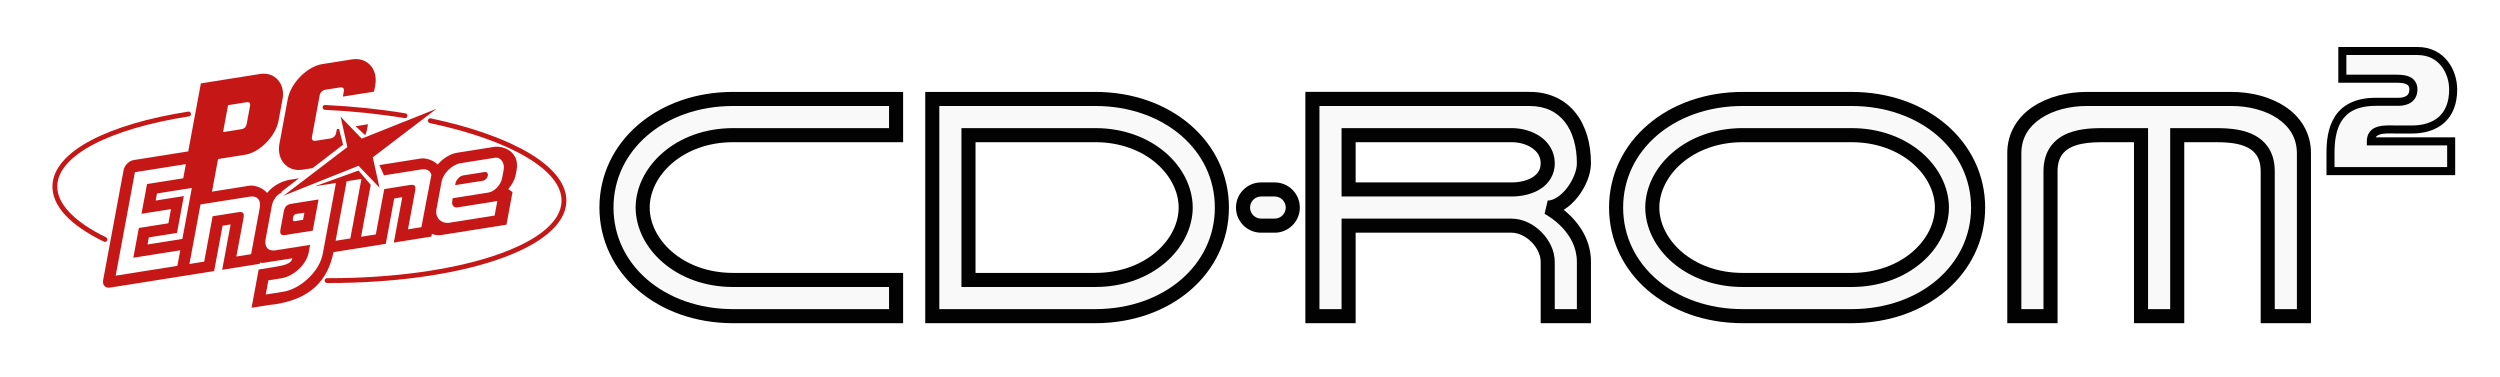
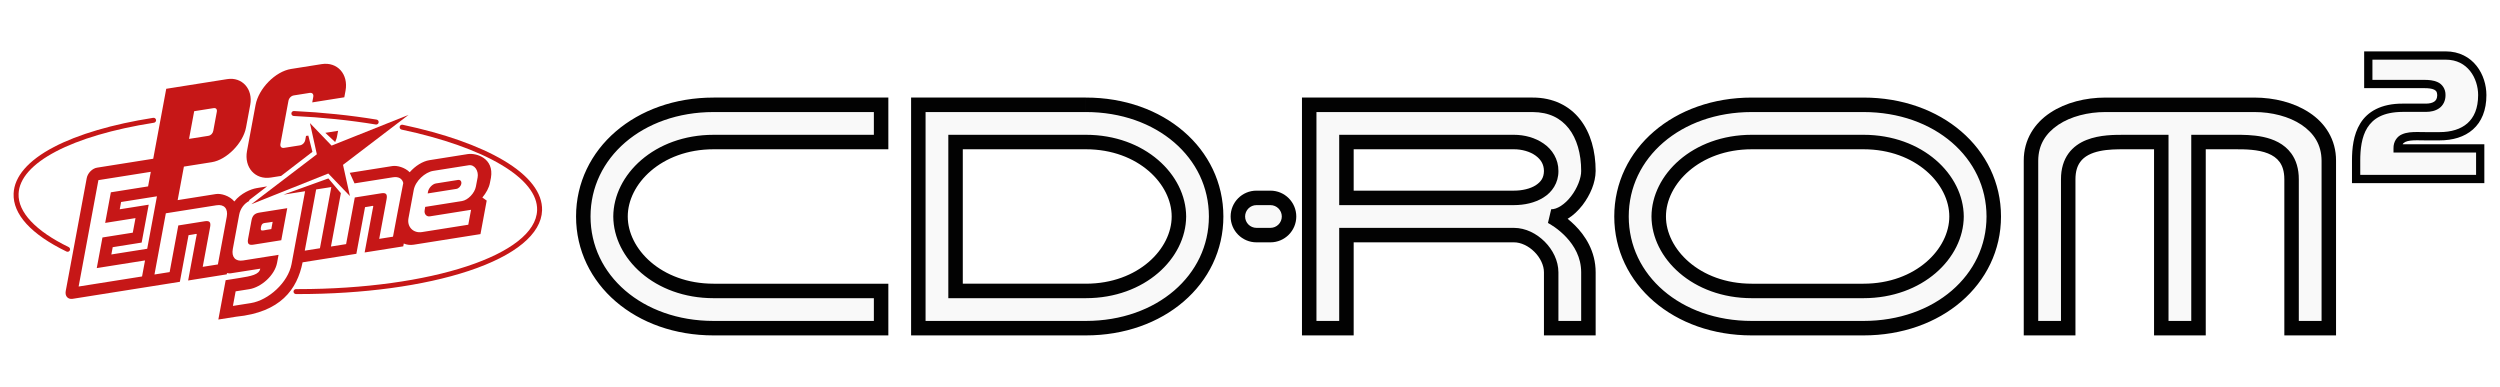
- <svg xmlns="http://www.w3.org/2000/svg" version="1.2" baseProfile="tiny" id="Layer_1" x="0px" y="0px" width="545px" height="82px" viewBox="14.968 80.666 545 82" xml:space="preserve">
-   <g>
-     <g>
-       <path fill="#C61717" d="M37.843,133.394c-0.077,0-0.156-0.018-0.229-0.053c-7.506-3.644-11.381-7.89-11.208-12.282    c0.142-3.616,3.092-7.03,8.534-9.874c5.162-2.697,12.444-4.838,21.058-6.19c0.288-0.046,0.557,0.15,0.602,0.438    c0.045,0.286-0.151,0.557-0.438,0.602c-17.449,2.74-28.447,8.514-28.703,15.067c-0.153,3.886,3.616,7.896,10.615,11.294    c0.262,0.127,0.371,0.439,0.244,0.703C38.226,133.284,38.039,133.394,37.843,133.394z" />
+ <svg xmlns="http://www.w3.org/2000/svg" version="1.2" id="Layer_1" x="0px" y="0px" width="530" height="82" viewBox="14.968 80.666 530 82" xml:space="preserve">
+   <defs id="defs87" />
+   <g id="g937" transform="translate(-8.550748,0.6490291)">
+     <g id="g26">
+       <g id="g4">
+         <path id="path2" d="m 37.843,133.394 c -0.077,0 -0.156,-0.018 -0.229,-0.053 -7.506,-3.644 -11.381,-7.89 -11.208,-12.282 0.142,-3.616 3.092,-7.03 8.534,-9.874 5.162,-2.697 12.444,-4.838 21.058,-6.19 0.288,-0.046 0.557,0.15 0.602,0.438 0.045,0.286 -0.151,0.557 -0.438,0.602 -17.449,2.74 -28.447,8.514 -28.703,15.067 -0.153,3.886 3.616,7.896 10.615,11.294 0.262,0.127 0.371,0.439 0.244,0.703 -0.092,0.185 -0.279,0.295 -0.475,0.295 z" style="fill:#c61717" />
+       </g>
+       <g id="g8">
+         <path id="path6" d="m 103.273,106.418 c -0.029,0 -0.058,-0.002 -0.086,-0.007 -5.544,-0.91 -11.397,-1.518 -17.396,-1.804 -0.291,-0.015 -0.515,-0.261 -0.5,-0.552 0.014,-0.29 0.265,-0.512 0.55,-0.5 6.04,0.289 11.933,0.9 17.518,1.817 0.286,0.047 0.481,0.318 0.433,0.604 -0.043,0.259 -0.266,0.442 -0.519,0.442 z" style="fill:#c61717" />
+       </g>
+       <g id="g12">
+         <path id="path10" d="m 86.708,142.36 c -0.147,0 -0.293,0 -0.441,-0.001 -0.291,-0.001 -0.525,-0.237 -0.524,-0.527 0.001,-0.29 0.235,-0.524 0.525,-0.524 0.001,0 0.001,0 0.002,0 0.145,0 0.292,0 0.438,0 28.163,0 50.385,-7.319 50.678,-16.729 0.103,-3.293 -2.541,-6.633 -7.65,-9.658 -5.085,-3.015 -12.375,-5.583 -21.079,-7.429 -0.284,-0.062 -0.465,-0.34 -0.406,-0.624 0.06,-0.284 0.34,-0.465 0.624,-0.405 8.814,1.868 16.213,4.48 21.397,7.553 5.458,3.234 8.281,6.897 8.166,10.597 -0.156,5.003 -5.683,9.564 -15.563,12.841 -9.552,3.166 -22.381,4.906 -36.167,4.906 z" style="fill:#c61717" />
+       </g>
+       <polygon id="polygon14" points="93.116,116.801 97.7,121.575 96.238,114.963 110.131,104.373 93.814,110.887 89.228,106.114 90.69,112.728 76.797,123.317 " style="fill:#c61717" />
+       <g id="g24">
+         <path id="path16" d="m 78.839,128.183 c 0.199,-0.979 0.563,-0.838 1.557,-0.996 l 0.926,-0.145 -0.289,1.542 -0.925,0.148 c -0.994,0.158 -1.432,0.424 -1.269,-0.549 z m -2.006,-1.413 -0.72,3.875 c -0.198,1.059 0.123,1.399 1.141,1.238 l 5.895,-0.936 1.264,-6.796 -5.895,0.935 c -1.02,0.161 -1.49,0.626 -1.685,1.684 z m 37.424,-6.117 -0.069,0.374 6.082,-0.964 c 0.48,-0.078 0.948,-0.563 1.045,-1.088 0.096,-0.524 -0.212,-0.887 -0.693,-0.811 l -1.562,0.246 -2.492,0.397 -0.631,0.099 c -0.73,0.117 -1.532,0.95 -1.68,1.747 z m -42.665,17.525 0.049,-0.271 c 0.209,0.016 0.49,0.097 0.734,0.06 l 6.32,-0.99 c -0.235,1.26 -1.9,1.575 -4.442,1.979 l -2.893,0.46 -1.551,8.34 3.8,-0.602 c 9.356,-0.924 12.916,-5.76 14.059,-11.524 l 11.401,-1.809 1.837,-9.887 0.927,-0.147 c 1.016,-0.161 0.866,-0.346 0.671,0.711 l -1.682,9.044 8.185,-1.298 0.112,-0.6 c 0.617,0.272 1.339,0.368 2.104,0.248 l 14.155,-2.244 1.32,-7.106 -0.917,-0.652 c 0.795,-0.941 1.415,-2.094 1.594,-3.061 l 0.223,-1.121 c 0.706,-4.19 -3.158,-5.304 -4.921,-5.023 l -8.123,1.289 c -1.438,0.229 -3.023,1.231 -4.176,2.56 -1.066,-1.056 -2.711,-1.466 -3.668,-1.314 l -9.043,1.435 1.012,2.237 8.156,-1.292 c 1.176,-0.188 1.962,0.282 2.177,1.213 -0.086,0.246 -2.177,11.379 -2.177,11.379 l -2.925,0.465 1.568,-8.428 c 0.194,-1.056 -0.125,-1.396 -1.141,-1.235 l -5.604,0.89 -1.839,9.886 -3.215,0.512 2.104,-11.318 -2.646,-3.122 -9.526,3.443 4.515,-0.717 0.073,-0.01 -2.871,15.446 c -0.73,3.923 -4.917,7.675 -8.63,8.266 l -3.8,0.602 0.576,-3.09 2.891,-0.458 c 2.541,-0.405 5.402,-2.947 5.896,-5.607 l 0.312,-1.674 -7.527,1.193 c -1.614,0.257 -2.49,-0.724 -2.173,-2.429 l 1.35,-7.262 c 0.239,-1.289 1.044,-2.36 2.121,-2.918 l 0.019,-0.193 3.776,-2.906 -2.206,0.37 c -1.173,0.186 -3.35,1.065 -4.733,2.83 -1.046,-1.247 -2.875,-1.736 -3.905,-1.573 l -8.113,1.289 1.322,-7.107 5.919,-0.938 c 3.151,-0.499 6.638,-4.043 7.257,-7.372 l 0.89,-4.788 c 0.62,-3.332 -1.723,-5.95 -4.874,-5.45 l -12.936,2.052 -2.757,14.829 -11.912,1.892 c -1.008,0.159 -1.989,1.154 -2.186,2.22 l -4.452,23.942 c -0.198,1.066 0.459,1.801 1.468,1.643 l 22.729,-3.607 1.839,-9.886 0.925,-0.147 c 1.019,-0.16 0.869,-0.343 0.671,0.713 l -1.681,9.043 z m -16.866,-5.421 -7.6,1.206 0.286,-1.543 6.138,-0.977 1.494,-8.032 -6.139,0.975 0.286,-1.545 7.6,-1.206 z m -0.46,2.472 -0.631,3.397 -13.447,2.134 4.191,-22.554 11.109,-1.763 -0.575,3.09 -7.893,1.254 -1.205,6.487 6.43,-1.02 -0.574,3.088 -6.431,1.02 -1.208,6.49 z m 15.446,0.849 -3.216,0.509 1.567,-8.427 c 0.197,-1.056 -0.123,-1.397 -1.141,-1.237 l -5.604,0.89 -1.836,9.887 -3.217,0.511 2.412,-12.976 0.075,-0.012 10.669,-1.691 c 1.614,-0.258 2.49,0.722 2.172,2.429 z m 20.901,-15.91 3.144,-0.498 -2.413,12.976 -3.215,0.51 2.41,-12.974 z m 19.503,6.115 1.116,-6.002 c 0.354,-1.899 2.394,-3.763 4.132,-4.039 l 7.52,-1.191 c 1.267,-0.202 2.147,1.213 1.889,2.599 l -0.369,1.931 c -0.259,1.386 -1.673,2.857 -2.939,3.058 l -7.806,1.24 -0.112,0.701 c -0.148,0.796 0.38,1.419 1.111,1.302 l 8.724,-1.389 -0.588,3.166 -9.842,1.56 c -1.739,0.274 -3.187,-1.036 -2.836,-2.936 z m -46.521,-16.821 1.091,-5.871 4.092,-0.647 c 0.537,-0.085 0.811,0.221 0.704,0.786 l -0.746,4.019 c -0.107,0.567 -0.513,0.979 -1.05,1.065 z" style="fill:#c61717" />
+         <g id="g22">
+           <path id="path18" d="m 89.753,112.208 -0.869,-3.44 -0.489,0.06 -0.158,0.848 c -0.109,0.589 -0.582,1.067 -1.138,1.157 l -3.362,0.532 c -0.555,0.089 -0.873,-0.267 -0.763,-0.854 l 1.694,-9.114 c 0.109,-0.586 0.582,-1.065 1.136,-1.153 l 3.364,-0.533 c 0.555,-0.088 0.872,0.267 0.762,0.853 l -0.216,1.16 6.797,-1.08 0.259,-1.389 c 0.651,-3.507 -1.733,-6.172 -5.052,-5.646 l -6.503,1.031 c -3.317,0.527 -6.868,4.135 -7.519,7.641 l -1.809,9.73 c -0.651,3.508 1.732,6.173 5.051,5.646 l 2.174,-0.343 z" style="fill:#c61717" />
+           <path id="path20" d="m 94.571,110.132 c 0.177,-0.477 0.3,-0.658 0.391,-1.146 l 0.231,-1.238 -2.705,0.43 z" style="fill:#c61717" />
+         </g>
+       </g>
    </g>
-     <g>
-       <path fill="#C61717" d="M103.273,106.418c-0.029,0-0.058-0.002-0.086-0.007c-5.544-0.91-11.397-1.518-17.396-1.804    c-0.291-0.015-0.515-0.261-0.5-0.552c0.014-0.29,0.265-0.512,0.55-0.5c6.04,0.289,11.933,0.9,17.518,1.817    c0.286,0.047,0.481,0.318,0.433,0.604C103.749,106.235,103.526,106.418,103.273,106.418z" />
-     </g>
-     <g>
-       <path fill="#C61717" d="M86.708,142.36c-0.147,0-0.293,0-0.441-0.001c-0.291-0.001-0.525-0.237-0.524-0.527    s0.235-0.524,0.525-0.524c0.001,0,0.001,0,0.002,0c0.145,0,0.292,0,0.438,0c28.163,0,50.385-7.319,50.678-16.729    c0.103-3.293-2.541-6.633-7.65-9.658c-5.085-3.015-12.375-5.583-21.079-7.429c-0.284-0.062-0.465-0.34-0.406-0.624    c0.06-0.284,0.34-0.465,0.624-0.405c8.814,1.868,16.213,4.48,21.397,7.553c5.458,3.234,8.281,6.897,8.166,10.597    c-0.156,5.003-5.683,9.564-15.563,12.841C113.323,140.62,100.494,142.36,86.708,142.36z" />
-     </g>
-     <polygon fill="#C61717" points="96.238,114.963 110.131,104.373 93.814,110.887 89.228,106.114 90.69,112.728 76.797,123.317    93.116,116.801 97.7,121.575  " />
-     <g>
-       <path fill="#C61717" d="M78.839,128.183c0.199-0.979,0.563-0.838,1.557-0.996l0.926-0.145l-0.289,1.542l-0.925,0.148    C79.114,128.89,78.676,129.156,78.839,128.183z M76.833,126.77l-0.72,3.875c-0.198,1.059,0.123,1.399,1.141,1.238l5.895-0.936    l1.264-6.796l-5.895,0.935C77.498,125.247,77.028,125.712,76.833,126.77z M114.257,120.653l-0.069,0.374l6.082-0.964    c0.48-0.078,0.948-0.563,1.045-1.088c0.096-0.524-0.212-0.887-0.693-0.811l-1.562,0.246l-2.492,0.397l-0.631,0.099    C115.207,119.023,114.405,119.856,114.257,120.653z M71.592,138.178l0.049-0.271c0.209,0.016,0.49,0.097,0.734,0.06l6.32-0.99    c-0.235,1.26-1.9,1.575-4.442,1.979l-2.893,0.46l-1.551,8.34l3.8-0.602c9.356-0.924,12.916-5.76,14.059-11.524l11.401-1.809    l1.837-9.887l0.927-0.147c1.016-0.161,0.866-0.346,0.671,0.711l-1.682,9.044l8.185-1.298l0.112-0.6    c0.617,0.272,1.339,0.368,2.104,0.248l14.155-2.244l1.32-7.106l-0.917-0.652c0.795-0.941,1.415-2.094,1.594-3.061l0.223-1.121    c0.706-4.19-3.158-5.304-4.921-5.023l-8.123,1.289c-1.438,0.229-3.023,1.231-4.176,2.56c-1.066-1.056-2.711-1.466-3.668-1.314    l-9.043,1.435l1.012,2.237l8.156-1.292c1.176-0.188,1.962,0.282,2.177,1.213c-0.086,0.246-2.177,11.379-2.177,11.379l-2.925,0.465    l1.568-8.428c0.194-1.056-0.125-1.396-1.141-1.235l-5.604,0.89l-1.839,9.886l-3.215,0.512l2.104-11.318l-2.646-3.122l-9.526,3.443    l4.515-0.717l0.073-0.01l-2.871,15.446c-0.73,3.923-4.917,7.675-8.63,8.266l-3.8,0.602l0.576-3.09l2.891-0.458    c2.541-0.405,5.402-2.947,5.896-5.607l0.312-1.674l-7.527,1.193c-1.614,0.257-2.49-0.724-2.173-2.429l1.35-7.262    c0.239-1.289,1.044-2.36,2.121-2.918l0.019-0.193l3.776-2.906l-2.206,0.37c-1.173,0.186-3.35,1.065-4.733,2.83    c-1.046-1.247-2.875-1.736-3.905-1.573l-8.113,1.289l1.322-7.107l5.919-0.938c3.151-0.499,6.638-4.043,7.257-7.372l0.89-4.788    c0.62-3.332-1.723-5.95-4.874-5.45l-12.936,2.052l-2.757,14.829l-11.912,1.892c-1.008,0.159-1.989,1.154-2.186,2.22l-4.452,23.942    c-0.198,1.066,0.459,1.801,1.468,1.643l22.729-3.607l1.839-9.886l0.925-0.147c1.019-0.16,0.869-0.343,0.671,0.713l-1.681,9.043    L71.592,138.178z M54.726,132.757l-7.6,1.206l0.286-1.543l6.138-0.977l1.494-8.032l-6.139,0.975l0.286-1.545l7.6-1.206    L54.726,132.757z M54.266,135.229l-0.631,3.397l-13.447,2.134l4.191-22.554l11.109-1.763l-0.575,3.09l-7.893,1.254l-1.205,6.487    l6.43-1.02l-0.574,3.088l-6.431,1.02l-1.208,6.49L54.266,135.229z M69.712,136.078l-3.216,0.509l1.567-8.427    c0.197-1.056-0.123-1.397-1.141-1.237l-5.604,0.89l-1.836,9.887l-3.217,0.511l2.412-12.976l0.075-0.012l10.669-1.691    c1.614-0.258,2.49,0.722,2.172,2.429L69.712,136.078z M90.613,120.168l3.144-0.498l-2.413,12.976l-3.215,0.51l2.41-12.974    L90.613,120.168z M110.116,126.283l1.116-6.002c0.354-1.899,2.394-3.763,4.132-4.039l7.52-1.191    c1.267-0.202,2.147,1.213,1.889,2.599l-0.369,1.931c-0.259,1.386-1.673,2.857-2.939,3.058l-7.806,1.24l-0.112,0.701    c-0.148,0.796,0.38,1.419,1.111,1.302l8.724-1.389l-0.588,3.166l-9.842,1.56C111.213,129.493,109.765,128.183,110.116,126.283z     M63.595,109.462l1.091-5.871l4.092-0.647c0.537-0.085,0.811,0.221,0.704,0.786l-0.746,4.019c-0.107,0.567-0.513,0.979-1.05,1.065    L63.595,109.462z" />
-       <g>
-         <path fill="#C61717" d="M89.753,112.208l-0.869-3.44l-0.489,0.06l-0.158,0.848c-0.109,0.589-0.582,1.067-1.138,1.157     l-3.362,0.532c-0.555,0.089-0.873-0.267-0.763-0.854l1.694-9.114c0.109-0.586,0.582-1.065,1.136-1.153l3.364-0.533     c0.555-0.088,0.872,0.267,0.762,0.853l-0.216,1.16l6.797-1.08l0.259-1.389c0.651-3.507-1.733-6.172-5.052-5.646l-6.503,1.031     c-3.317,0.527-6.868,4.135-7.519,7.641l-1.809,9.73c-0.651,3.508,1.732,6.173,5.051,5.646l2.174-0.343L89.753,112.208z" />
-         <path fill="#C61717" d="M94.571,110.132c0.177-0.477,0.3-0.658,0.391-1.146l0.231-1.238l-2.705,0.43L94.571,110.132z" />
+     <g id="g82">
+       <g id="g32">
+         <path id="path28" d="m 210.313,141.697 c 0,0 -22.097,0 -35.514,0 -11.838,0 -19.73,-7.958 -19.73,-15.784 0,-7.826 7.892,-15.784 19.73,-15.784 8.944,0 22.098,0 35.514,0 v -7.893 c 0,0 -22.097,0 -35.514,0 -15.784,0 -27.622,10.26 -27.622,23.677 0,13.416 11.838,23.676 27.622,23.676 17.888,0 35.514,0 35.514,0 z" style="fill:#f9f9f9" />
+         <path id="path30" d="m 210.313,151.123 c 0,0 -17.625,0 -35.514,0 v 0 c -8.224,0 -15.491,-2.674 -20.73,-7.178 v 0 c -5.239,-4.496 -8.432,-10.865 -8.426,-18.032 v 0 c -0.006,-7.168 3.187,-13.537 8.426,-18.033 v 0 c 5.24,-4.504 12.507,-7.179 20.73,-7.179 v 0 c 13.416,0 35.514,0 35.514,0 v 0 h 1.535 v 10.962 h -1.535 c -13.416,0 -26.57,0 -35.514,0 v 0 c -5.574,0.001 -10.14,1.869 -13.304,4.586 v 0 c -3.167,2.723 -4.896,6.275 -4.891,9.664 v 0 c -0.005,3.388 1.724,6.94 4.891,9.663 v 0 c 3.165,2.718 7.73,4.585 13.304,4.586 v 0 c 13.416,0 35.514,0 35.514,0 v 0 1.535 -1.535 h 1.535 v 10.961 z m -54.244,-40.916 c -4.625,3.988 -7.352,9.457 -7.358,15.706 v 0 c 0.006,6.249 2.733,11.718 7.358,15.706 v 0 c 4.626,3.979 11.169,6.435 18.729,6.435 v 0 c 14.75,0 29.32,0 33.98,0 v 0 -4.822 c -5.235,0 -22.685,0 -33.98,0 v 0 c -12.514,-0.001 -21.219,-8.433 -21.264,-17.318 v 0 c 0.045,-8.886 8.75,-17.317 21.264,-17.318 v 0 c 8.603,0 21.1,0 33.98,0 v 0 -4.823 c -5.235,-10e-4 -22.685,-10e-4 -33.98,-10e-4 v 0 c -7.56,-0.001 -14.103,2.457 -18.729,6.435 z" style="fill:#020202" />
+       </g>
+       <g id="g42">
+         <g id="g36">
+           <path id="path34" d="m 418.575,102.236 h -23.676 c -15.785,0 -27.622,10.26 -27.622,23.677 0,13.416 11.837,23.676 27.622,23.676 h 23.676 c 15.784,0 27.621,-10.26 27.621,-23.676 0,-13.417 -11.837,-23.677 -27.621,-23.677 z m 0,39.461 h -23.676 c -11.838,0 -19.73,-7.958 -19.73,-15.784 0,-7.826 7.893,-15.784 19.73,-15.784 h 23.676 c 11.838,0 19.729,7.958 19.729,15.784 0,7.826 -7.891,15.784 -19.729,15.784 z" style="fill:#f9f9f9" />
+         </g>
+         <g id="g40">
+           <path id="path38" d="m 394.899,151.123 c -8.224,0 -15.492,-2.673 -20.729,-7.178 v 0 c -5.241,-4.496 -8.433,-10.865 -8.427,-18.032 v 0 c -0.006,-7.168 3.186,-13.537 8.427,-18.033 v 0 c 5.237,-4.504 12.506,-7.178 20.729,-7.178 v 0 h 23.676 v 1.534 1.535 h -23.676 c -7.563,0 -14.104,2.457 -18.73,6.435 v 0 c -4.625,3.989 -7.352,9.457 -7.357,15.707 v 0 c 0.006,6.249 2.732,11.718 7.357,15.706 v 0 c 4.626,3.979 11.168,6.436 18.73,6.436 v 0 h 23.676 c 7.56,0 14.104,-2.457 18.729,-6.436 v 0 c 4.625,-3.988 7.353,-9.457 7.358,-15.706 v 0 c -0.006,-6.25 -2.733,-11.718 -7.358,-15.707 v 0 c -4.626,-3.978 -11.17,-6.435 -18.729,-6.435 v 0 -1.535 -1.534 c 8.223,0 15.491,2.674 20.73,7.178 v 0 c 5.239,4.496 8.431,10.865 8.426,18.033 v 0 c 0.005,7.167 -3.187,13.536 -8.426,18.032 v 0 c -5.239,4.505 -12.508,7.178 -20.73,7.178 v 0 z m 0,-7.892 c -12.514,-0.001 -21.221,-8.434 -21.266,-17.318 v 0 c 0.045,-8.886 8.752,-17.317 21.266,-17.319 v 0 h 23.676 c 12.514,0.002 21.219,8.434 21.264,17.319 v 0 c -0.045,8.885 -8.75,17.317 -21.264,17.318 v 0 -1.535 -1.534 c 5.573,-0.001 10.14,-1.868 13.303,-4.586 v 0 c 3.168,-2.722 4.897,-6.275 4.893,-9.663 v 0 c 0.005,-3.389 -1.725,-6.941 -4.893,-9.664 v 0 c -3.163,-2.717 -7.729,-4.585 -13.303,-4.586 v 0 h -23.676 c -5.575,0.001 -10.141,1.869 -13.305,4.586 v 0 c -3.167,2.723 -4.896,6.275 -4.892,9.664 v 0 c -0.005,3.388 1.725,6.941 4.892,9.663 v 0 c 3.164,2.718 7.729,4.585 13.305,4.586 v 0 h 23.676 v 1.534 1.535 z" style="fill:#020202" />
+         </g>
+       </g>
+       <g id="g52">
+         <g id="g46">
+           <path id="path44" d="m 253.72,102.236 c -17.889,0 -35.515,0 -35.515,0 v 47.353 c 0,0 22.098,0 35.515,0 15.784,0 27.621,-10.26 27.621,-23.676 0,-13.417 -11.837,-23.677 -27.621,-23.677 z m 0,39.461 c -7.26,0 -15.947,0 -27.622,0 v -31.568 c 8.769,0 18.894,0 27.622,0 11.838,0 19.729,7.958 19.729,15.784 0,7.826 -7.891,15.784 -19.729,15.784 z" style="fill:#f9f9f9" />
+         </g>
+         <g id="g50">
+           <path id="path48" d="m 230.931,151.123 c -7.202,0 -12.713,0 -12.725,0 v 0 h -1.535 v -50.422 h 1.535 c 0.01,0 4.406,0 11.048,0 v 0 c 6.642,0 15.521,0 24.464,0 v 0 1.536 1.534 c -8.944,-0.001 -17.822,-0.001 -24.464,0 v 0 c -4.315,-0.001 -7.683,-0.001 -9.515,-0.001 v 0 44.283 c 2.124,0.001 6.262,0.001 11.192,0.001 v 0 c 7.201,-0.001 16.08,-0.001 22.788,0 v 0 c 7.561,-0.001 14.104,-2.457 18.73,-6.436 v 0 c 4.626,-3.988 7.353,-9.457 7.357,-15.706 v 0 c -0.004,-6.249 -2.73,-11.718 -7.357,-15.706 v 0 c -4.625,-3.979 -11.169,-6.436 -18.73,-6.437 v 0 -1.533 -1.535 c 8.224,-10e-4 15.493,2.674 20.729,7.178 v 0 c 5.242,4.496 8.434,10.865 8.428,18.033 v 0 c 0.006,7.167 -3.186,13.536 -8.428,18.032 v 0 c -5.237,4.504 -12.506,7.178 -20.729,7.178 v 0 c -6.708,10e-4 -15.587,10e-4 -22.788,10e-4 z m -4.833,-7.892 h -1.535 v -34.637 h 1.535 c 8.769,0 18.894,0 27.621,0 v 0 c 12.516,0.001 21.22,8.433 21.265,17.318 v 0 c -0.045,8.886 -8.749,17.317 -21.265,17.318 v 0 -1.534 -1.535 c 5.574,-0.001 10.142,-1.868 13.304,-4.586 v 0 c 3.167,-2.723 4.896,-6.275 4.892,-9.663 v 0 c 0.004,-3.389 -1.725,-6.941 -4.892,-9.664 v 0 c -3.163,-2.717 -7.73,-4.585 -13.304,-4.586 v 0 c -8.222,0 -17.686,0 -26.087,0 v 0 28.499 c 10.908,0 19.148,0 26.087,0 v 0 1.535 1.534 c -7.261,0.001 -15.946,0.001 -27.621,0.001 z" style="fill:#020202" />
+         </g>
+       </g>
+       <g id="g62">
+         <g id="g56">
+           <path id="path54" d="m 352.369,125.913 c 3.946,0 7.893,-5.7 7.893,-9.646 0,-7.892 -3.946,-14.03 -11.839,-14.03 -7.891,0 -47.352,0 -47.352,0 v 47.353 h 7.893 v -19.73 c 11.838,0 31.568,0 35.514,0 3.946,0 7.892,3.947 7.892,7.893 0,3.946 0,11.838 0,11.838 h 7.893 c 0,0 0,-3.945 0,-11.838 0,-7.893 -7.894,-11.84 -7.894,-11.84 z m -7.891,-3.946 c -7.892,0 -35.514,0 -35.514,0 v -11.838 c 0,0 27.622,0 35.514,0 3.945,0 7.892,2.192 7.892,6.138 -10e-4,3.946 -3.947,5.7 -7.892,5.7 z" style="fill:#f9f9f9" />
+         </g>
+         <g id="g60">
+           <path id="path58" d="m 350.836,151.123 v -1.534 c -0.002,0 -0.002,-7.893 0,-11.838 v 0 c 0.01,-1.452 -0.768,-3.1 -2.018,-4.341 v 0 c -1.241,-1.249 -2.889,-2.028 -4.341,-2.018 v 0 c -3.779,0 -22.044,0 -33.979,0 v 0 19.73 H 299.536 V 100.7 h 1.535 c 0.021,0 9.865,0 20.717,0 v 0 c 10.851,0 22.689,0 26.635,0 v 0 c 4.344,-0.02 7.854,1.758 10.089,4.646 v 0 c 2.245,2.88 3.281,6.725 3.284,10.92 v 0 c -0.021,2.476 -1.142,5.081 -2.786,7.24 v 0 c -0.887,1.135 -1.942,2.173 -3.152,2.898 v 0 c 0.491,0.396 1.016,0.854 1.544,1.382 v 0 c 2.143,2.137 4.395,5.479 4.395,9.964 v 0 c 0,7.893 0,11.838 0,11.838 v 0 1.534 h -10.961 z m 7.891,-3.068 c 0,-1.819 0,-5.253 0.001,-10.304 v 0 c -0.001,-3.198 -1.487,-5.653 -3.162,-7.448 v 0 c -1.666,-1.781 -3.488,-2.812 -3.829,-2.989 v 0 c -0.046,-0.024 -0.053,-0.028 -0.053,-0.028 v 0 l 0.686,-1.373 -0.686,1.373 0.686,-2.907 c 1.202,0.042 2.908,-1.025 4.211,-2.745 v 0 c 1.314,-1.678 2.168,-3.895 2.147,-5.366 v 0 c 0.002,-3.696 -0.934,-6.866 -2.635,-9.028 v 0 c -1.71,-2.154 -4.12,-3.447 -7.67,-3.468 v 0 c -6.96,0 -38.471,0 -45.816,0 v 0 44.284 h 4.822 v -19.73 h 1.535 c 11.838,0 31.567,0 35.514,0 v 0 c 2.493,0.011 4.792,1.206 6.511,2.915 v 0 c 1.711,1.719 2.904,4.019 2.915,6.512 v 0 c 0,2.864 0,7.808 0,10.304 v 0 h 4.823 z m -34.965,-24.553 c -7.893,0 -14.783,0 -14.798,0 v 0 h -1.535 v -14.908 h 1.535 c 0.015,0 6.905,0 14.798,0 v 0 c 7.892,0 16.77,0 20.716,0 v 0 c 2.255,0.005 4.506,0.608 6.309,1.87 v 0 c 1.799,1.238 3.134,3.295 3.117,5.803 v 0 c 0.028,2.512 -1.362,4.521 -3.182,5.629 v 0 c -1.822,1.138 -4.047,1.6 -6.244,1.606 v 0 -1.535 -1.534 c 1.748,0.005 3.471,-0.409 4.608,-1.135 v 0 c 1.14,-0.755 1.724,-1.597 1.75,-3.031 v 0 c -0.017,-1.438 -0.655,-2.449 -1.815,-3.293 v 0 c -1.158,-0.823 -2.852,-1.315 -4.543,-1.311 v 0 c -3.946,0 -12.824,0 -20.716,0 v 0 c -5.657,0 -10.8,0 -13.264,0 v 0 8.77 c 2.464,0 7.606,0 13.264,0 v 0 c 7.892,0 16.77,0 20.716,0 v 0 1.534 1.535 c -3.947,0 -12.825,0 -20.716,0 z" style="fill:#020202" />
+         </g>
+       </g>
+       <g id="g68">
+         <path id="path64" d="m 289.892,129.858 c -2.18,0 -3.946,-1.767 -3.946,-3.945 0,-2.178 1.767,-3.946 3.946,-3.946 h 2.959 c 2.18,0 3.946,1.768 3.946,3.946 0,2.178 -1.767,3.945 -3.946,3.945 z" style="fill:#f9f9f9" />
+         <path id="path66" d="m 289.891,131.393 v -1.534 -1.534 l 2.96,-10e-4 c 1.331,-0.001 2.409,-1.079 2.411,-2.41 v 0 c -0.002,-1.332 -1.08,-2.41 -2.411,-2.412 v 0 l -2.96,0.001 c -1.331,0.001 -2.408,1.079 -2.411,2.411 v 0 c 0.003,1.331 1.08,2.409 2.411,2.41 v 0 1.535 1.534 c -3.027,0 -5.479,-2.452 -5.479,-5.479 v 0 c 0,-3.027 2.452,-5.48 5.479,-5.48 v 0 h 2.96 c 3.027,0 5.479,2.453 5.48,5.48 v 0 c -0.001,3.027 -2.453,5.479 -5.48,5.479 v 0 z" style="fill:#020202" />
+       </g>
+       <g id="g74">
+         <path id="path70" d="m 481.712,110.129 v 39.46 h 7.892 v -39.46 h 7.893 c 3.945,0 11.837,0 11.837,7.892 0,7.893 0,31.568 0,31.568 h 7.893 v -35.514 c 0,-7.893 -7.893,-11.839 -15.784,-11.839 -3.945,0 -27.622,0 -31.568,0 -7.893,0 -15.784,3.946 -15.784,11.839 0,7.892 0,23.676 0,35.514 h 7.892 c 0,0 0,-23.676 0,-31.568 0,-7.892 7.893,-7.892 11.839,-7.892 z" style="fill:#f9f9f9" />
+         <path id="path72" d="m 507.798,151.123 v -1.534 c 0,0 0,-23.676 0,-31.568 v 0 c -0.004,-1.723 -0.413,-2.84 -1.003,-3.664 v 0 c -0.594,-0.82 -1.429,-1.397 -2.471,-1.816 v 0 c -2.078,-0.843 -4.871,-0.887 -6.828,-0.876 v 0 l -6.358,-0.001 v 39.46 h -10.961 v -39.459 h -6.358 c -1.473,-0.003 -3.402,0.007 -5.16,0.382 v 0 c -1.775,0.376 -3.263,1.088 -4.139,2.311 v 0 c -0.591,0.824 -0.999,1.941 -1.005,3.664 v 0 c 0,7.893 0,31.568 0,31.568 v 0 1.534 h -10.961 v -1.534 c 0,-11.838 0,-27.622 0,-35.514 v 0 c -0.02,-4.483 2.326,-7.994 5.616,-10.157 v 0 c 3.291,-2.185 7.504,-3.211 11.703,-3.216 v 0 c 3.945,-0.001 27.623,-0.001 31.568,0 v 0 c 4.198,0.005 8.41,1.031 11.702,3.216 v 0 c 3.29,2.163 5.637,5.674 5.616,10.157 v 0 37.048 h -10.961 z m 7.893,-3.068 v -33.979 c -0.022,-3.41 -1.621,-5.817 -4.25,-7.603 v 0 c -2.628,-1.761 -6.308,-2.706 -10,-2.702 v 0 c -3.947,0 -27.623,0 -31.568,0 v 0 c -3.694,-0.004 -7.374,0.941 -10.001,2.702 v 0 c -2.63,1.785 -4.229,4.192 -4.249,7.603 v 0 c 0,7.554 0,22.345 0,33.979 v 0 h 4.823 c -0.002,-5.372 -0.002,-23.355 0,-30.034 v 0 c -0.006,-2.224 0.572,-4.065 1.584,-5.46 v 0 c 1.011,-1.399 2.395,-2.302 3.82,-2.87 v 0 c 2.855,-1.129 5.981,-1.086 7.968,-1.096 v 0 h 7.892 v 1.534 -1.534 h 1.535 v 39.46 h 4.822 v -39.46 h 9.429 c 1.484,0.001 3.624,-0.009 5.797,0.448 v 0 c 2.155,0.457 4.46,1.411 5.989,3.518 v 0 c 1.013,1.395 1.591,3.236 1.585,5.46 v 0 c 0,6.679 0,24.662 0,30.034 v 0 z" style="fill:#020202" />
+       </g>
+       <g id="g80">
+         <path id="path76" d="m 537.763,108.902 c 0,0 -0.946,0 2.937,0 5.259,0 9.062,-2.685 9.062,-8.726 0,-3.883 -2.46,-8.39 -7.766,-8.39 -3.884,0 -12.514,0 -16.397,0 v 6.04 c 0,0 8.014,0 11.896,0 1.696,0 3.598,0.281 3.598,2.35 0,1.958 -1.512,2.685 -3.262,2.685 h -4.916 c -8.827,0 -9.896,6.299 -9.896,11.219 v 3.884 h 26.305 v -6.479 H 531.82 c -0.002,-3.02 3.354,-2.583 5.943,-2.583 z" style="fill:#f9f9f9" />
+         <path id="path78" d="m 522.139,118.84 v -4.76 c 0.005,-2.52 0.255,-5.478 1.772,-7.919 v 0 c 1.514,-2.459 4.391,-4.201 9,-4.176 v 0 h 4.918 c 0.758,0.003 1.399,-0.169 1.777,-0.445 v 0 c 0.369,-0.283 0.588,-0.607 0.606,-1.363 v 0 c -0.039,-0.757 -0.219,-0.902 -0.664,-1.159 v 0 c -0.46,-0.229 -1.257,-0.317 -2.056,-0.313 v 0 c -3.883,0 -11.896,0 -11.896,0 v 0 H 524.72 V 90.91 h 0.876 c 3.883,0 12.513,0 16.397,0 v 0 c 2.904,-0.01 5.146,1.271 6.559,3.071 v 0 c 1.422,1.8 2.082,4.071 2.085,6.195 v 0 c 0.008,3.196 -1.03,5.675 -2.854,7.284 v 0 c -1.82,1.611 -4.313,2.318 -7.085,2.318 v 0 c -1.307,0 -2.066,0 -2.498,0 v 0 c -0.224,0 -0.357,0 -0.438,0 v 0 c -10e-4,0 -0.102,0 -0.102,0 v 0 c -0.01,0 -0.017,0 -0.024,0 v 0 c -0.564,-0.003 -1.142,-0.022 -1.691,-0.022 v 0 c -1.02,-0.007 -1.956,0.084 -2.486,0.343 v 0 c -0.275,0.153 -0.466,0.278 -0.587,0.508 v 0 h 17.327 v 8.232 h -28.06 z m 3.258,-11.749 c -1.224,1.938 -1.51,4.59 -1.504,6.989 v 0 3.007 h 24.554 v -4.726 H 530.94 v -0.877 c -0.043,-1.423 0.749,-2.54 1.778,-2.975 v 0 c 1.007,-0.459 2.133,-0.5 3.227,-0.507 v 0 c 0.634,0 1.255,0.022 1.817,0.022 v 0 c 0.236,0 0.961,0 2.937,0 v 0 c 2.488,0 4.524,-0.635 5.921,-1.877 v 0 c 1.393,-1.242 2.256,-3.128 2.263,-5.972 v 0 c 0.005,-1.76 -0.567,-3.681 -1.702,-5.106 v 0 c -1.143,-1.424 -2.787,-2.396 -5.186,-2.406 v 0 c -3.614,0 -11.336,0 -15.521,0 v 0 4.287 c 2.185,0 7.916,0 11.019,0 v 0 c 0.896,0.005 1.896,0.057 2.813,0.483 v 0 c 0.929,0.401 1.698,1.431 1.661,2.742 v 0 c 0.017,1.202 -0.518,2.221 -1.34,2.79 v 0 c -0.815,0.576 -1.806,0.768 -2.798,0.772 v 0 h -4.918 c -4.217,0.027 -6.287,1.434 -7.514,3.354 z m 12.366,1.811 v -0.877 z" style="fill:#020202" />
      </g>
    </g>
  </g>
-   <g>
-     <g>
-       <path fill="#F9F9F9" d="M210.313,141.697c0,0-22.097,0-35.514,0c-11.838,0-19.73-7.958-19.73-15.784s7.892-15.784,19.73-15.784    c8.944,0,22.098,0,35.514,0v-7.893c0,0-22.097,0-35.514,0c-15.784,0-27.622,10.26-27.622,23.677    c0,13.416,11.838,23.676,27.622,23.676c17.888,0,35.514,0,35.514,0V141.697z" />
-       <path fill="#020202" d="M210.313,151.123c0,0-17.625,0-35.514,0l0,0c-8.224,0-15.491-2.674-20.73-7.178l0,0    c-5.239-4.496-8.432-10.865-8.426-18.032l0,0c-0.006-7.168,3.187-13.537,8.426-18.033l0,0c5.24-4.504,12.507-7.179,20.73-7.179    l0,0c13.416,0,35.514,0,35.514,0l0,0h1.535v10.962h-1.535c-13.416,0-26.57,0-35.514,0l0,0c-5.574,0.001-10.14,1.869-13.304,4.586    l0,0c-3.167,2.723-4.896,6.275-4.891,9.664l0,0c-0.005,3.388,1.724,6.94,4.891,9.663l0,0c3.165,2.718,7.73,4.585,13.304,4.586l0,0    c13.416,0,35.514,0,35.514,0l0,0v1.535v-1.535h1.535v10.961H210.313L210.313,151.123z M156.069,110.207    c-4.625,3.988-7.352,9.457-7.358,15.706l0,0c0.006,6.249,2.733,11.718,7.358,15.706l0,0c4.626,3.979,11.169,6.435,18.729,6.435    l0,0c14.75,0,29.32,0,33.98,0l0,0v-4.822c-5.235,0-22.685,0-33.98,0l0,0c-12.514-0.001-21.219-8.433-21.264-17.318l0,0    c0.045-8.886,8.75-17.317,21.264-17.318l0,0c8.603,0,21.1,0,33.98,0l0,0v-4.823c-5.235-0.001-22.685-0.001-33.98-0.001l0,0    C167.238,103.771,160.695,106.229,156.069,110.207L156.069,110.207z" />
-     </g>
-     <g>
-       <g>
-         <path fill="#F9F9F9" d="M418.575,102.236h-23.676c-15.785,0-27.622,10.26-27.622,23.677c0,13.416,11.837,23.676,27.622,23.676     h23.676c15.784,0,27.621-10.26,27.621-23.676C446.196,112.496,434.359,102.236,418.575,102.236z M418.575,141.697h-23.676     c-11.838,0-19.73-7.958-19.73-15.784s7.893-15.784,19.73-15.784h23.676c11.838,0,19.729,7.958,19.729,15.784     S430.413,141.697,418.575,141.697z" />
-       </g>
-       <g>
-         <path fill="#020202" d="M394.899,151.123c-8.224,0-15.492-2.673-20.729-7.178l0,0c-5.241-4.496-8.433-10.865-8.427-18.032l0,0     c-0.006-7.168,3.186-13.537,8.427-18.033l0,0c5.237-4.504,12.506-7.178,20.729-7.178l0,0h23.676v1.534v1.535h-23.676     c-7.563,0-14.104,2.457-18.73,6.435l0,0c-4.625,3.989-7.352,9.457-7.357,15.707l0,0c0.006,6.249,2.732,11.718,7.357,15.706l0,0     c4.626,3.979,11.168,6.436,18.73,6.436l0,0h23.676c7.56,0,14.104-2.457,18.729-6.436l0,0c4.625-3.988,7.353-9.457,7.358-15.706     l0,0c-0.006-6.25-2.733-11.718-7.358-15.707l0,0c-4.626-3.978-11.17-6.435-18.729-6.435l0,0v-1.535v-1.534     c8.223,0,15.491,2.674,20.73,7.178l0,0c5.239,4.496,8.431,10.865,8.426,18.033l0,0c0.005,7.167-3.187,13.536-8.426,18.032l0,0     c-5.239,4.505-12.508,7.178-20.73,7.178l0,0H394.899L394.899,151.123z M394.899,143.231     c-12.514-0.001-21.221-8.434-21.266-17.318l0,0c0.045-8.886,8.752-17.317,21.266-17.319l0,0h23.676     c12.514,0.002,21.219,8.434,21.264,17.319l0,0c-0.045,8.885-8.75,17.317-21.264,17.318l0,0v-1.535v-1.534     c5.573-0.001,10.14-1.868,13.303-4.586l0,0c3.168-2.722,4.897-6.275,4.893-9.663l0,0c0.005-3.389-1.725-6.941-4.893-9.664l0,0     c-3.163-2.717-7.729-4.585-13.303-4.586l0,0h-23.676c-5.575,0.001-10.141,1.869-13.305,4.586l0,0     c-3.167,2.723-4.896,6.275-4.892,9.664l0,0c-0.005,3.388,1.725,6.941,4.892,9.663l0,0c3.164,2.718,7.729,4.585,13.305,4.586l0,0     h23.676v1.534v1.535H394.899L394.899,143.231z" />
-       </g>
-     </g>
-     <g>
-       <g>
-         <path fill="#F9F9F9" d="M253.72,102.236c-17.889,0-35.515,0-35.515,0v47.353c0,0,22.098,0,35.515,0     c15.784,0,27.621-10.26,27.621-23.676C281.341,112.496,269.504,102.236,253.72,102.236z M253.72,141.697     c-7.26,0-15.947,0-27.622,0v-31.568c8.769,0,18.894,0,27.622,0c11.838,0,19.729,7.958,19.729,15.784     S265.558,141.697,253.72,141.697z" />
-       </g>
-       <g>
-         <path fill="#020202" d="M230.931,151.123c-7.202,0-12.713,0-12.725,0l0,0h-1.535v-50.422h1.535c0.01,0,4.406,0,11.048,0l0,0     c6.642,0,15.521,0,24.464,0l0,0v1.536v1.534c-8.944-0.001-17.822-0.001-24.464,0l0,0c-4.315-0.001-7.683-0.001-9.515-0.001l0,0     v44.283c2.124,0.001,6.262,0.001,11.192,0.001l0,0c7.201-0.001,16.08-0.001,22.788,0l0,0c7.561-0.001,14.104-2.457,18.73-6.436     l0,0c4.626-3.988,7.353-9.457,7.357-15.706l0,0c-0.004-6.249-2.73-11.718-7.357-15.706l0,0     c-4.625-3.979-11.169-6.436-18.73-6.437l0,0v-1.533v-1.535c8.224-0.001,15.493,2.674,20.729,7.178l0,0     c5.242,4.496,8.434,10.865,8.428,18.033l0,0c0.006,7.167-3.186,13.536-8.428,18.032l0,0c-5.237,4.504-12.506,7.178-20.729,7.178     l0,0C247.011,151.123,238.132,151.123,230.931,151.123L230.931,151.123z M226.098,143.231h-1.535v-34.637h1.535     c8.769,0,18.894,0,27.621,0l0,0c12.516,0.001,21.22,8.433,21.265,17.318l0,0c-0.045,8.886-8.749,17.317-21.265,17.318l0,0v-1.534     v-1.535c5.574-0.001,10.142-1.868,13.304-4.586l0,0c3.167-2.723,4.896-6.275,4.892-9.663l0,0     c0.004-3.389-1.725-6.941-4.892-9.664l0,0c-3.163-2.717-7.73-4.585-13.304-4.586l0,0c-8.222,0-17.686,0-26.087,0l0,0v28.499     c10.908,0,19.148,0,26.087,0l0,0v1.535v1.534C246.458,143.231,237.773,143.231,226.098,143.231L226.098,143.231z" />
-       </g>
-     </g>
-     <g>
-       <g>
-         <path fill="#F9F9F9" d="M352.369,125.913c3.946,0,7.893-5.7,7.893-9.646c0-7.892-3.946-14.03-11.839-14.03     c-7.891,0-47.352,0-47.352,0v47.353h7.893v-19.73c11.838,0,31.568,0,35.514,0s7.892,3.947,7.892,7.893c0,3.946,0,11.838,0,11.838     h7.893c0,0,0-3.945,0-11.838S352.369,125.913,352.369,125.913z M344.478,121.967c-7.892,0-35.514,0-35.514,0v-11.838     c0,0,27.622,0,35.514,0c3.945,0,7.892,2.192,7.892,6.138C352.369,120.213,348.423,121.967,344.478,121.967z" />
-       </g>
-       <g>
-         <path fill="#020202" d="M350.836,151.123v-1.534c-0.002,0-0.002-7.893,0-11.838l0,0c0.01-1.452-0.768-3.1-2.018-4.341l0,0     c-1.241-1.249-2.889-2.028-4.341-2.018l0,0c-3.779,0-22.044,0-33.979,0l0,0v19.73h-10.962v-50.422h1.535     c0.021,0,9.865,0,20.717,0l0,0c10.851,0,22.689,0,26.635,0l0,0c4.344-0.02,7.854,1.758,10.089,4.646l0,0     c2.245,2.88,3.281,6.725,3.284,10.92l0,0c-0.021,2.476-1.142,5.081-2.786,7.24l0,0c-0.887,1.135-1.942,2.173-3.152,2.898l0,0     c0.491,0.396,1.016,0.854,1.544,1.382l0,0c2.143,2.137,4.395,5.479,4.395,9.964l0,0c0,7.893,0,11.838,0,11.838l0,0v1.534H350.836     L350.836,151.123z M358.727,148.055c0-1.819,0-5.253,0.001-10.304l0,0c-0.001-3.198-1.487-5.653-3.162-7.448l0,0     c-1.666-1.781-3.488-2.812-3.829-2.989l0,0c-0.046-0.024-0.053-0.028-0.053-0.028l0,0l0.686-1.373l-0.686,1.373l0.686-2.907     c1.202,0.042,2.908-1.025,4.211-2.745l0,0c1.314-1.678,2.168-3.895,2.147-5.366l0,0c0.002-3.696-0.934-6.866-2.635-9.028l0,0     c-1.71-2.154-4.12-3.447-7.67-3.468l0,0c-6.96,0-38.471,0-45.816,0l0,0v44.284h4.822v-19.73h1.535c11.838,0,31.567,0,35.514,0     l0,0c2.493,0.011,4.792,1.206,6.511,2.915l0,0c1.711,1.719,2.904,4.019,2.915,6.512l0,0c0,2.864,0,7.808,0,10.304l0,0H358.727     L358.727,148.055z M323.762,123.502c-7.893,0-14.783,0-14.798,0l0,0h-1.535v-14.908h1.535c0.015,0,6.905,0,14.798,0l0,0     c7.892,0,16.77,0,20.716,0l0,0c2.255,0.005,4.506,0.608,6.309,1.87l0,0c1.799,1.238,3.134,3.295,3.117,5.803l0,0     c0.028,2.512-1.362,4.521-3.182,5.629l0,0c-1.822,1.138-4.047,1.6-6.244,1.606l0,0v-1.535v-1.534     c1.748,0.005,3.471-0.409,4.608-1.135l0,0c1.14-0.755,1.724-1.597,1.75-3.031l0,0c-0.017-1.438-0.655-2.449-1.815-3.293l0,0     c-1.158-0.823-2.852-1.315-4.543-1.311l0,0c-3.946,0-12.824,0-20.716,0l0,0c-5.657,0-10.8,0-13.264,0l0,0v8.77     c2.464,0,7.606,0,13.264,0l0,0c7.892,0,16.77,0,20.716,0l0,0v1.534v1.535C340.531,123.502,331.653,123.502,323.762,123.502     L323.762,123.502z" />
-       </g>
-     </g>
-     <g>
-       <path fill="#F9F9F9" d="M289.892,129.858c-2.18,0-3.946-1.767-3.946-3.945s1.767-3.946,3.946-3.946h2.959    c2.18,0,3.946,1.768,3.946,3.946s-1.767,3.945-3.946,3.945H289.892z" />
-       <path fill="#020202" d="M289.891,131.393v-1.534v-1.534l2.96-0.001c1.331-0.001,2.409-1.079,2.411-2.41l0,0    c-0.002-1.332-1.08-2.41-2.411-2.412l0,0l-2.96,0.001c-1.331,0.001-2.408,1.079-2.411,2.411l0,0    c0.003,1.331,1.08,2.409,2.411,2.41l0,0v1.535V131.393c-3.027,0-5.479-2.452-5.479-5.479l0,0c0-3.027,2.452-5.48,5.479-5.48l0,0    h2.96c3.027,0,5.479,2.453,5.48,5.48l0,0c-0.001,3.027-2.453,5.479-5.48,5.479l0,0H289.891L289.891,131.393z" />
-     </g>
-     <g>
-       <path fill="#F9F9F9" d="M481.712,110.129v39.46h7.892v-39.46h7.893c3.945,0,11.837,0,11.837,7.892c0,7.893,0,31.568,0,31.568    h7.893v-35.514c0-7.893-7.893-11.839-15.784-11.839c-3.945,0-27.622,0-31.568,0c-7.893,0-15.784,3.946-15.784,11.839    c0,7.892,0,23.676,0,35.514h7.892c0,0,0-23.676,0-31.568c0-7.892,7.893-7.892,11.839-7.892H481.712z" />
-       <path fill="#020202" d="M507.798,151.123v-1.534c0,0,0-23.676,0-31.568l0,0c-0.004-1.723-0.413-2.84-1.003-3.664l0,0    c-0.594-0.82-1.429-1.397-2.471-1.816l0,0c-2.078-0.843-4.871-0.887-6.828-0.876l0,0l-6.358-0.001v39.46h-10.961v-39.459h-6.358    c-1.473-0.003-3.402,0.007-5.16,0.382l0,0c-1.775,0.376-3.263,1.088-4.139,2.311l0,0c-0.591,0.824-0.999,1.941-1.005,3.664l0,0    c0,7.893,0,31.568,0,31.568l0,0v1.534h-10.961v-1.534c0-11.838,0-27.622,0-35.514l0,0c-0.02-4.483,2.326-7.994,5.616-10.157l0,0    c3.291-2.185,7.504-3.211,11.703-3.216l0,0c3.945-0.001,27.623-0.001,31.568,0l0,0c4.198,0.005,8.41,1.031,11.702,3.216l0,0    c3.29,2.163,5.637,5.674,5.616,10.157l0,0v37.048H507.798L507.798,151.123z M515.691,148.055v-33.979    c-0.022-3.41-1.621-5.817-4.25-7.603l0,0c-2.628-1.761-6.308-2.706-10-2.702l0,0c-3.947,0-27.623,0-31.568,0l0,0    c-3.694-0.004-7.374,0.941-10.001,2.702l0,0c-2.63,1.785-4.229,4.192-4.249,7.603l0,0c0,7.554,0,22.345,0,33.979l0,0h4.823    c-0.002-5.372-0.002-23.355,0-30.034l0,0c-0.006-2.224,0.572-4.065,1.584-5.46l0,0c1.011-1.399,2.395-2.302,3.82-2.87l0,0    c2.855-1.129,5.981-1.086,7.968-1.096l0,0h7.892v1.534v-1.534h1.535v39.46h4.822v-39.46h9.429    c1.484,0.001,3.624-0.009,5.797,0.448l0,0c2.155,0.457,4.46,1.411,5.989,3.518l0,0c1.013,1.395,1.591,3.236,1.585,5.46l0,0    c0,6.679,0,24.662,0,30.034l0,0H515.691L515.691,148.055z" />
-     </g>
-     <g>
-       <path fill="#F9F9F9" d="M537.763,108.902c0,0-0.946,0,2.937,0c5.259,0,9.062-2.685,9.062-8.726c0-3.883-2.46-8.39-7.766-8.39    c-3.884,0-12.514,0-16.397,0v6.04c0,0,8.014,0,11.896,0c1.696,0,3.598,0.281,3.598,2.35c0,1.958-1.512,2.685-3.262,2.685h-4.916    c-8.827,0-9.896,6.299-9.896,11.219v3.884h26.305v-6.479h-17.504C531.818,108.465,535.174,108.902,537.763,108.902z" />
-       <path fill="#020202" d="M522.139,118.84v-4.76c0.005-2.52,0.255-5.478,1.772-7.919l0,0c1.514-2.459,4.391-4.201,9-4.176l0,0h4.918    c0.758,0.003,1.399-0.169,1.777-0.445l0,0c0.369-0.283,0.588-0.607,0.606-1.363l0,0c-0.039-0.757-0.219-0.902-0.664-1.159l0,0    c-0.46-0.229-1.257-0.317-2.056-0.313l0,0c-3.883,0-11.896,0-11.896,0l0,0h-0.876V90.91h0.876c3.883,0,12.513,0,16.397,0l0,0    c2.904-0.01,5.146,1.271,6.559,3.071l0,0c1.422,1.8,2.082,4.071,2.085,6.195l0,0c0.008,3.196-1.03,5.675-2.854,7.284l0,0    c-1.82,1.611-4.313,2.318-7.085,2.318l0,0c-1.307,0-2.066,0-2.498,0l0,0c-0.224,0-0.357,0-0.438,0l0,0c-0.001,0-0.102,0-0.102,0    l0,0c-0.01,0-0.017,0-0.024,0l0,0c-0.564-0.003-1.142-0.022-1.691-0.022l0,0c-1.02-0.007-1.956,0.084-2.486,0.343l0,0    c-0.275,0.153-0.466,0.278-0.587,0.508l0,0h17.327v8.232H522.139L522.139,118.84z M525.397,107.091    c-1.224,1.938-1.51,4.59-1.504,6.989l0,0v3.007h24.554v-4.726H530.94v-0.877c-0.043-1.423,0.749-2.54,1.778-2.975l0,0    c1.007-0.459,2.133-0.5,3.227-0.507l0,0c0.634,0,1.255,0.022,1.817,0.022l0,0c0.236,0,0.961,0,2.937,0l0,0    c2.488,0,4.524-0.635,5.921-1.877l0,0c1.393-1.242,2.256-3.128,2.263-5.972l0,0c0.005-1.76-0.567-3.681-1.702-5.106l0,0    c-1.143-1.424-2.787-2.396-5.186-2.406l0,0c-3.614,0-11.336,0-15.521,0l0,0v4.287c2.185,0,7.916,0,11.019,0l0,0    c0.896,0.005,1.896,0.057,2.813,0.483l0,0c0.929,0.401,1.698,1.431,1.661,2.742l0,0c0.017,1.202-0.518,2.221-1.34,2.79l0,0    c-0.815,0.576-1.806,0.768-2.798,0.772l0,0h-4.918C528.694,103.764,526.624,105.171,525.397,107.091L525.397,107.091z     M537.763,108.902v-0.877V108.902L537.763,108.902z" />
-     </g>
-   </g>
</svg>
